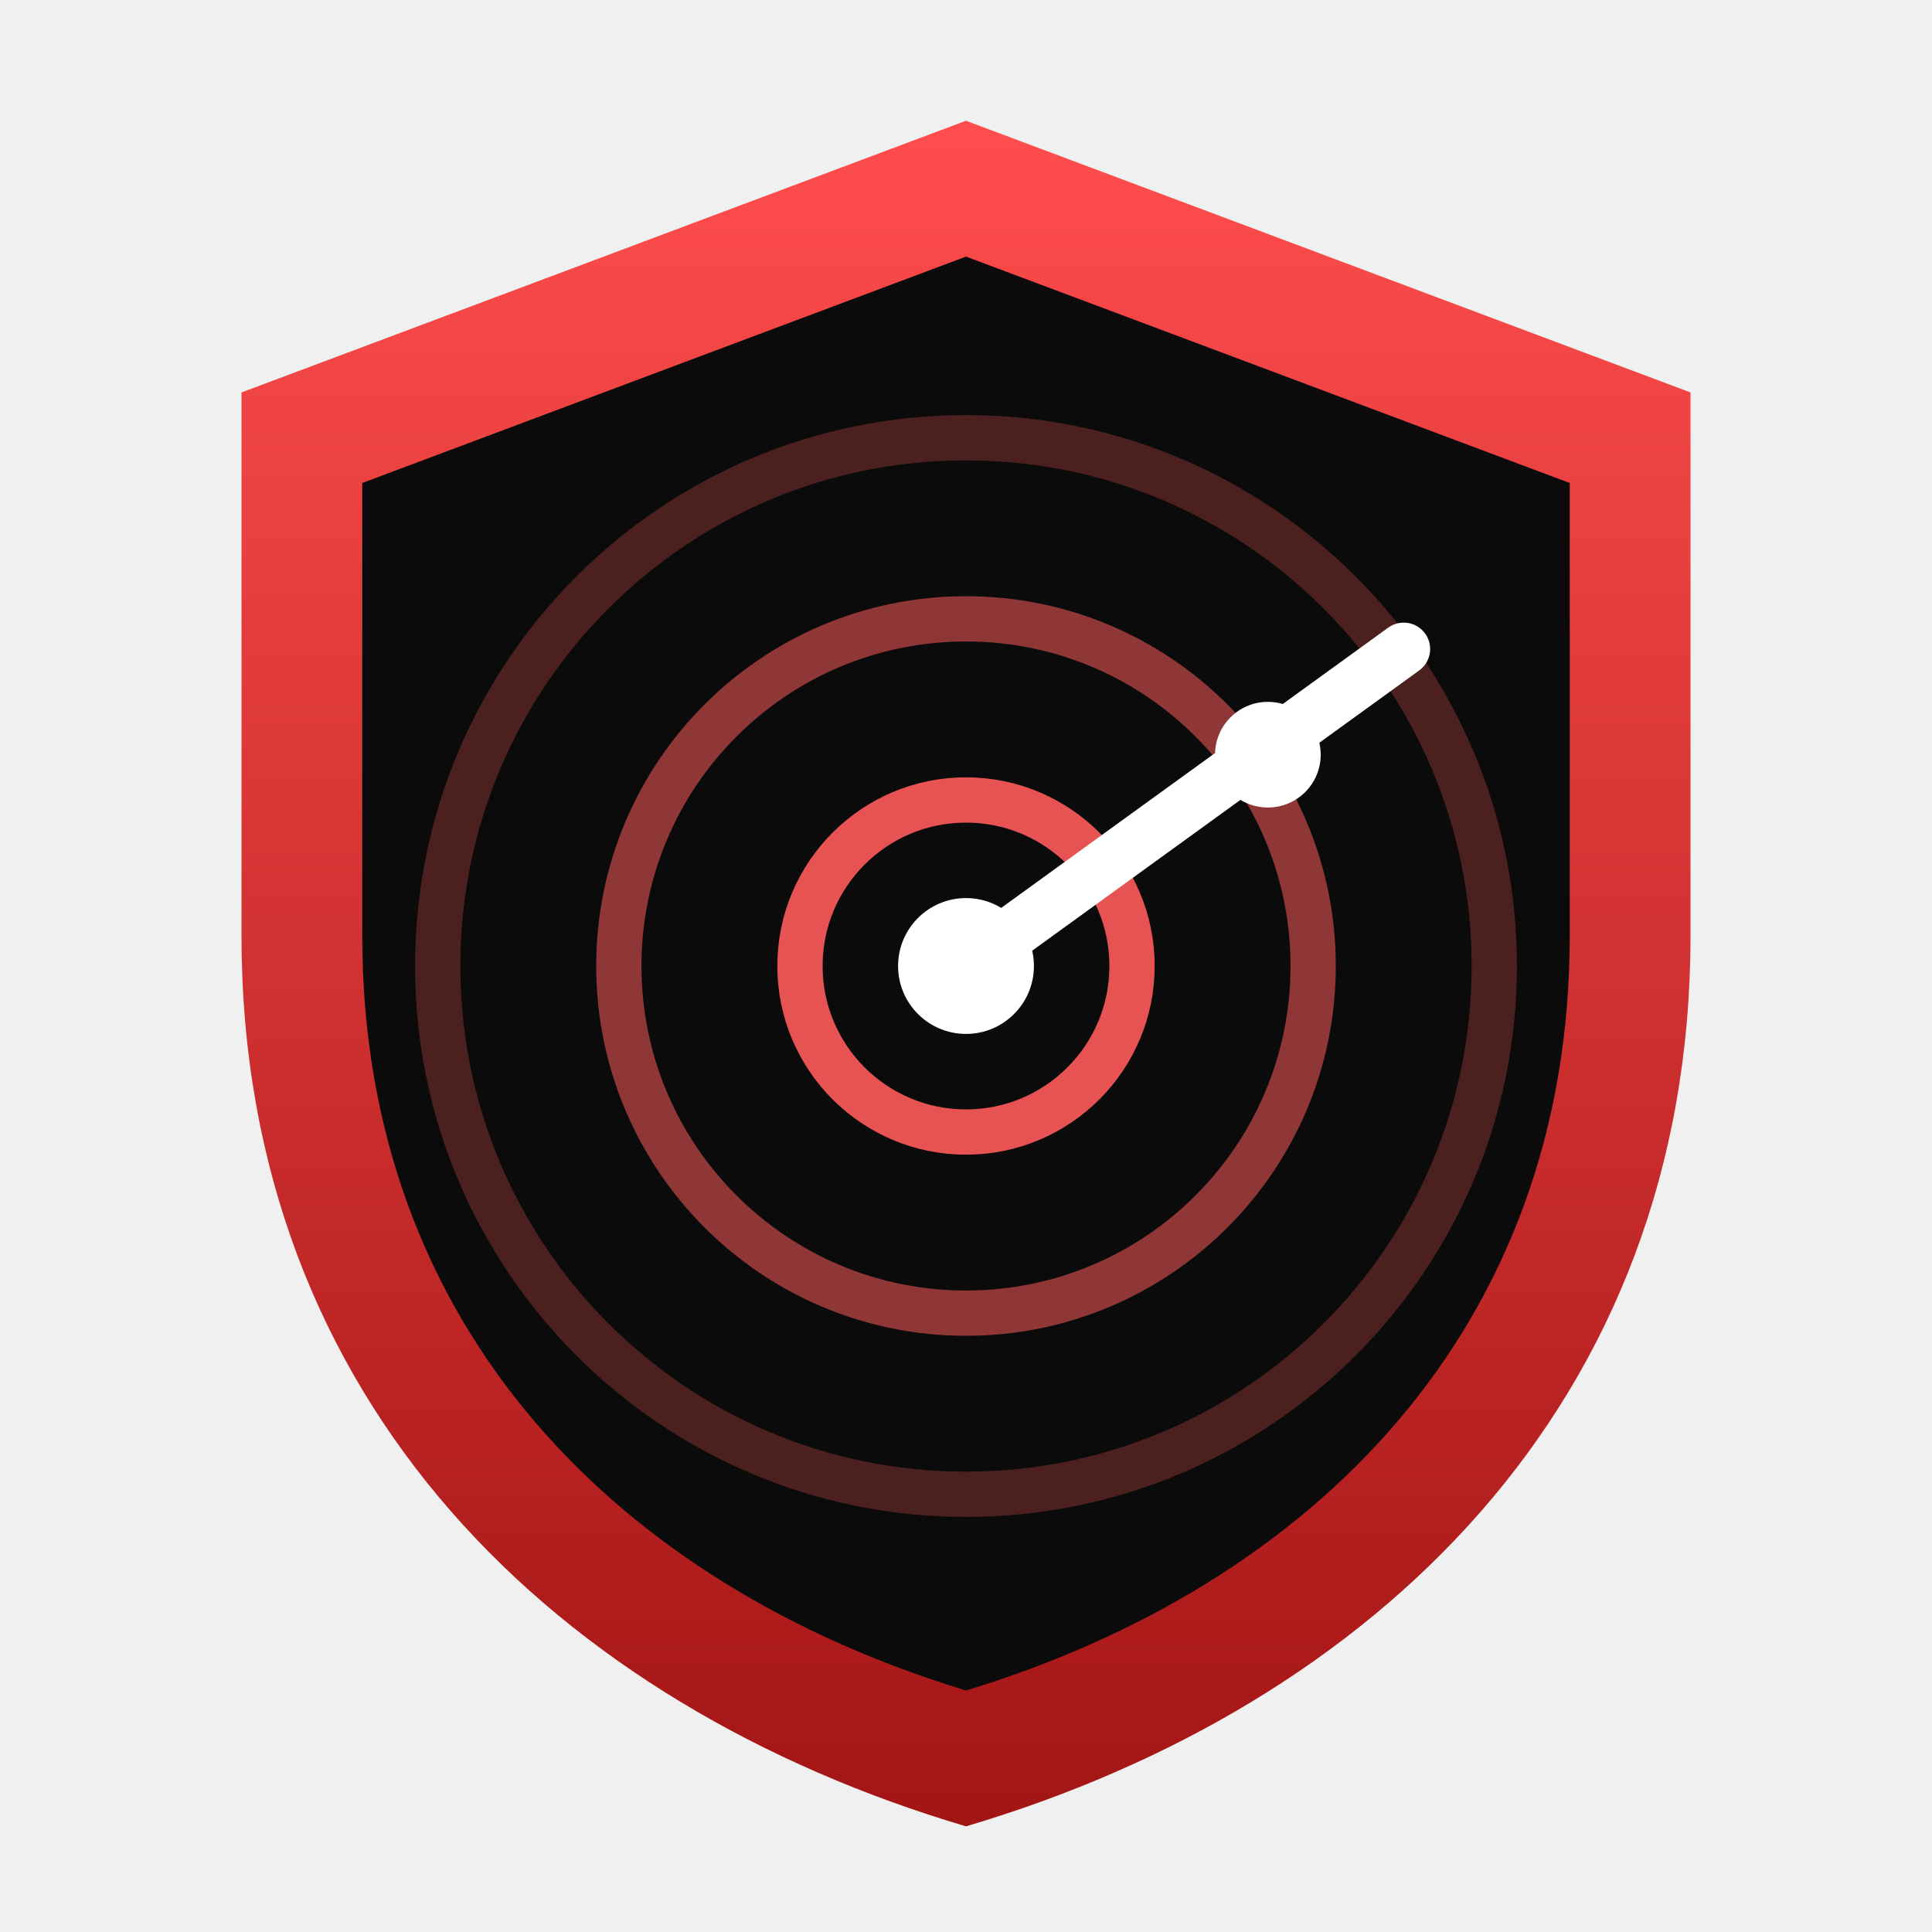
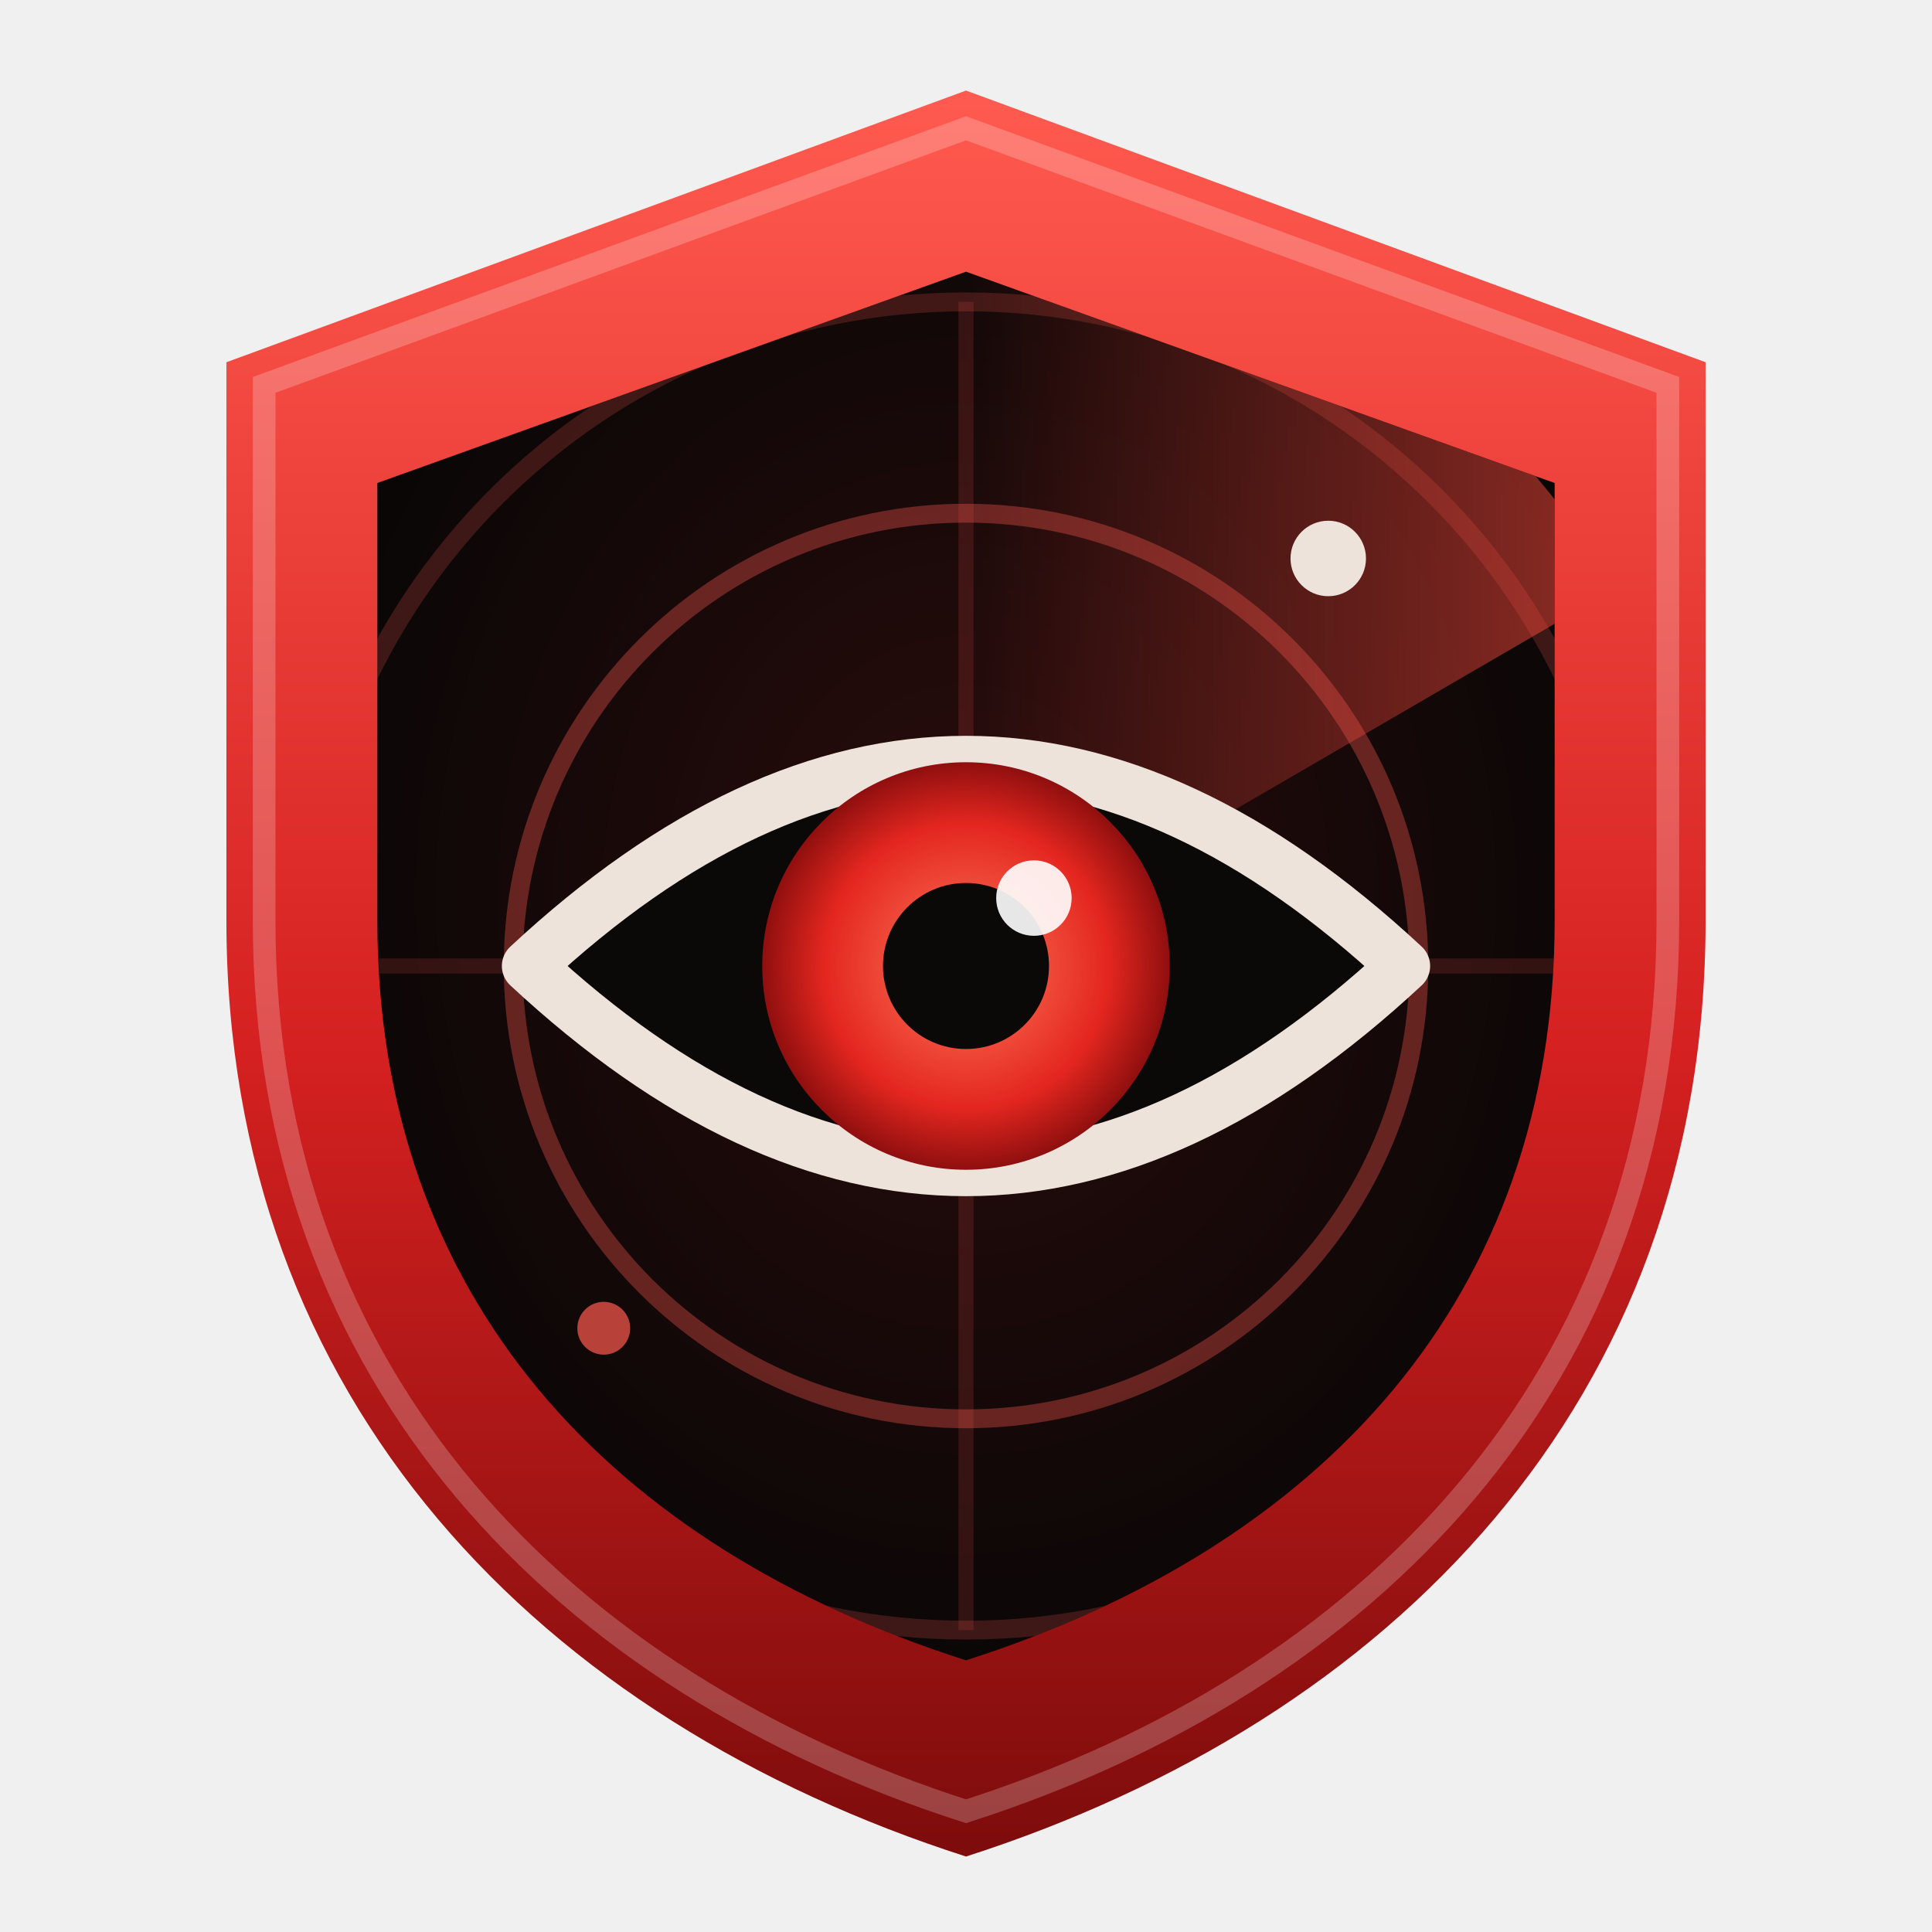
<svg xmlns="http://www.w3.org/2000/svg" viewBox="0 0 256 256">
  <defs>
-     <linearGradient id="g" x1="0" y1="0" x2="0" y2="1">
-       <stop offset="0" stop-color="#ff4d4d" />
-       <stop offset="1" stop-color="#a31515" />
+     <linearGradient id="bord" x1="0" y1="0" x2="0" y2="1">
+       <stop offset="0" stop-color="#ff5a4f" />
+       <stop offset="0.55" stop-color="#d42020" />
+       <stop offset="1" stop-color="#7e0c0c" />
    </linearGradient>
+     <radialGradient id="fond" cx="0.5" cy="0.45" r="0.6">
+       <stop offset="0" stop-color="#2a0c0c" />
+       <stop offset="1" stop-color="#080606" />
+     </radialGradient>
+     <radialGradient id="iris" cx="0.5" cy="0.5" r="0.5">
+       <stop offset="0" stop-color="#ff7a5c" />
+       <stop offset="0.7" stop-color="#e3261f" />
+       <stop offset="1" stop-color="#8f0f0f" />
+     </radialGradient>
+     <linearGradient id="balayage" x1="0" y1="0" x2="1" y2="0">
+       <stop offset="0" stop-color="#ff4a3d" stop-opacity="0" />
+       <stop offset="1" stop-color="#ff4a3d" stop-opacity="0.55" />
+     </linearGradient>
+     <clipPath id="interieur">
+       <path d="M128 36 L206 64 V122 C206 172 175 205 128 220 C81 205 50 172 50 122 V64 Z" />
+     </clipPath>
  </defs>
-   <path d="M128 16 L224 52 V124 C224 186 182 226 128 242 C74 226 32 186 32 124 V52 Z" fill="url(#g)" />
-   <path d="M128 34 L208 64 V124 C208 176 174 210 128 224 C82 210 48 176 48 124 V64 Z" fill="#0b0b0b" />
-   <g fill="none" stroke="#ff5a5a" stroke-width="6" opacity="0.9">
-     <circle cx="128" cy="128" r="22" />
-     <circle cx="128" cy="128" r="46" opacity="0.6" />
-     <circle cx="128" cy="128" r="70" opacity="0.3" />
+   <path d="M128 12 L226 48 V122 C226 186 184 228 128 246 C72 228 30 186 30 122 V48 Z" fill="url(#bord)" />
+   <path d="M128 17 L221 51 V122 C221 183 181 223 128 240 C75 223 35 183 35 122 V51 Z" fill="none" stroke="#fff" stroke-width="3" opacity="0.22" />
+   <path d="M128 36 L206 64 V122 C206 172 175 205 128 220 C81 205 50 172 50 122 V64 Z" fill="url(#fond)" />
+   <g clip-path="url(#interieur)">
+     <g fill="none" stroke="#ff5a4f">
+       <circle cx="128" cy="128" r="60" stroke-width="2.5" opacity="0.35" />
+       <circle cx="128" cy="128" r="88" stroke-width="2.5" opacity="0.2" />
+       <path d="M128 40 V216 M40 128 H216" stroke-width="2" opacity="0.15" />
+     </g>
+     <path d="M128 128 L128 28 A100 100 0 0 1 214 78 Z" fill="url(#balayage)" transform="rotate(0 128 128)" />
+     <circle cx="176" cy="74" r="5" fill="#eee3db" />
+     <circle cx="80" cy="176" r="3.5" fill="#ff5a4f" opacity="0.7" />
  </g>
-   <path d="M128 128 L186 86" stroke="#fff" stroke-width="7" stroke-linecap="round" />
-   <circle cx="128" cy="128" r="9" fill="#fff" />
-   <circle cx="168" cy="100" r="7" fill="#fff" />
+   <path d="M70 128 Q128 74 186 128 Q128 182 70 128 Z" fill="#0b0808" stroke="#eee3db" stroke-width="7" stroke-linejoin="round" />
+   <circle cx="128" cy="128" r="27" fill="url(#iris)" />
+   <circle cx="128" cy="128" r="11" fill="#0b0808" />
+   <circle cx="137" cy="119" r="5" fill="#fff" opacity="0.9" />
</svg>
